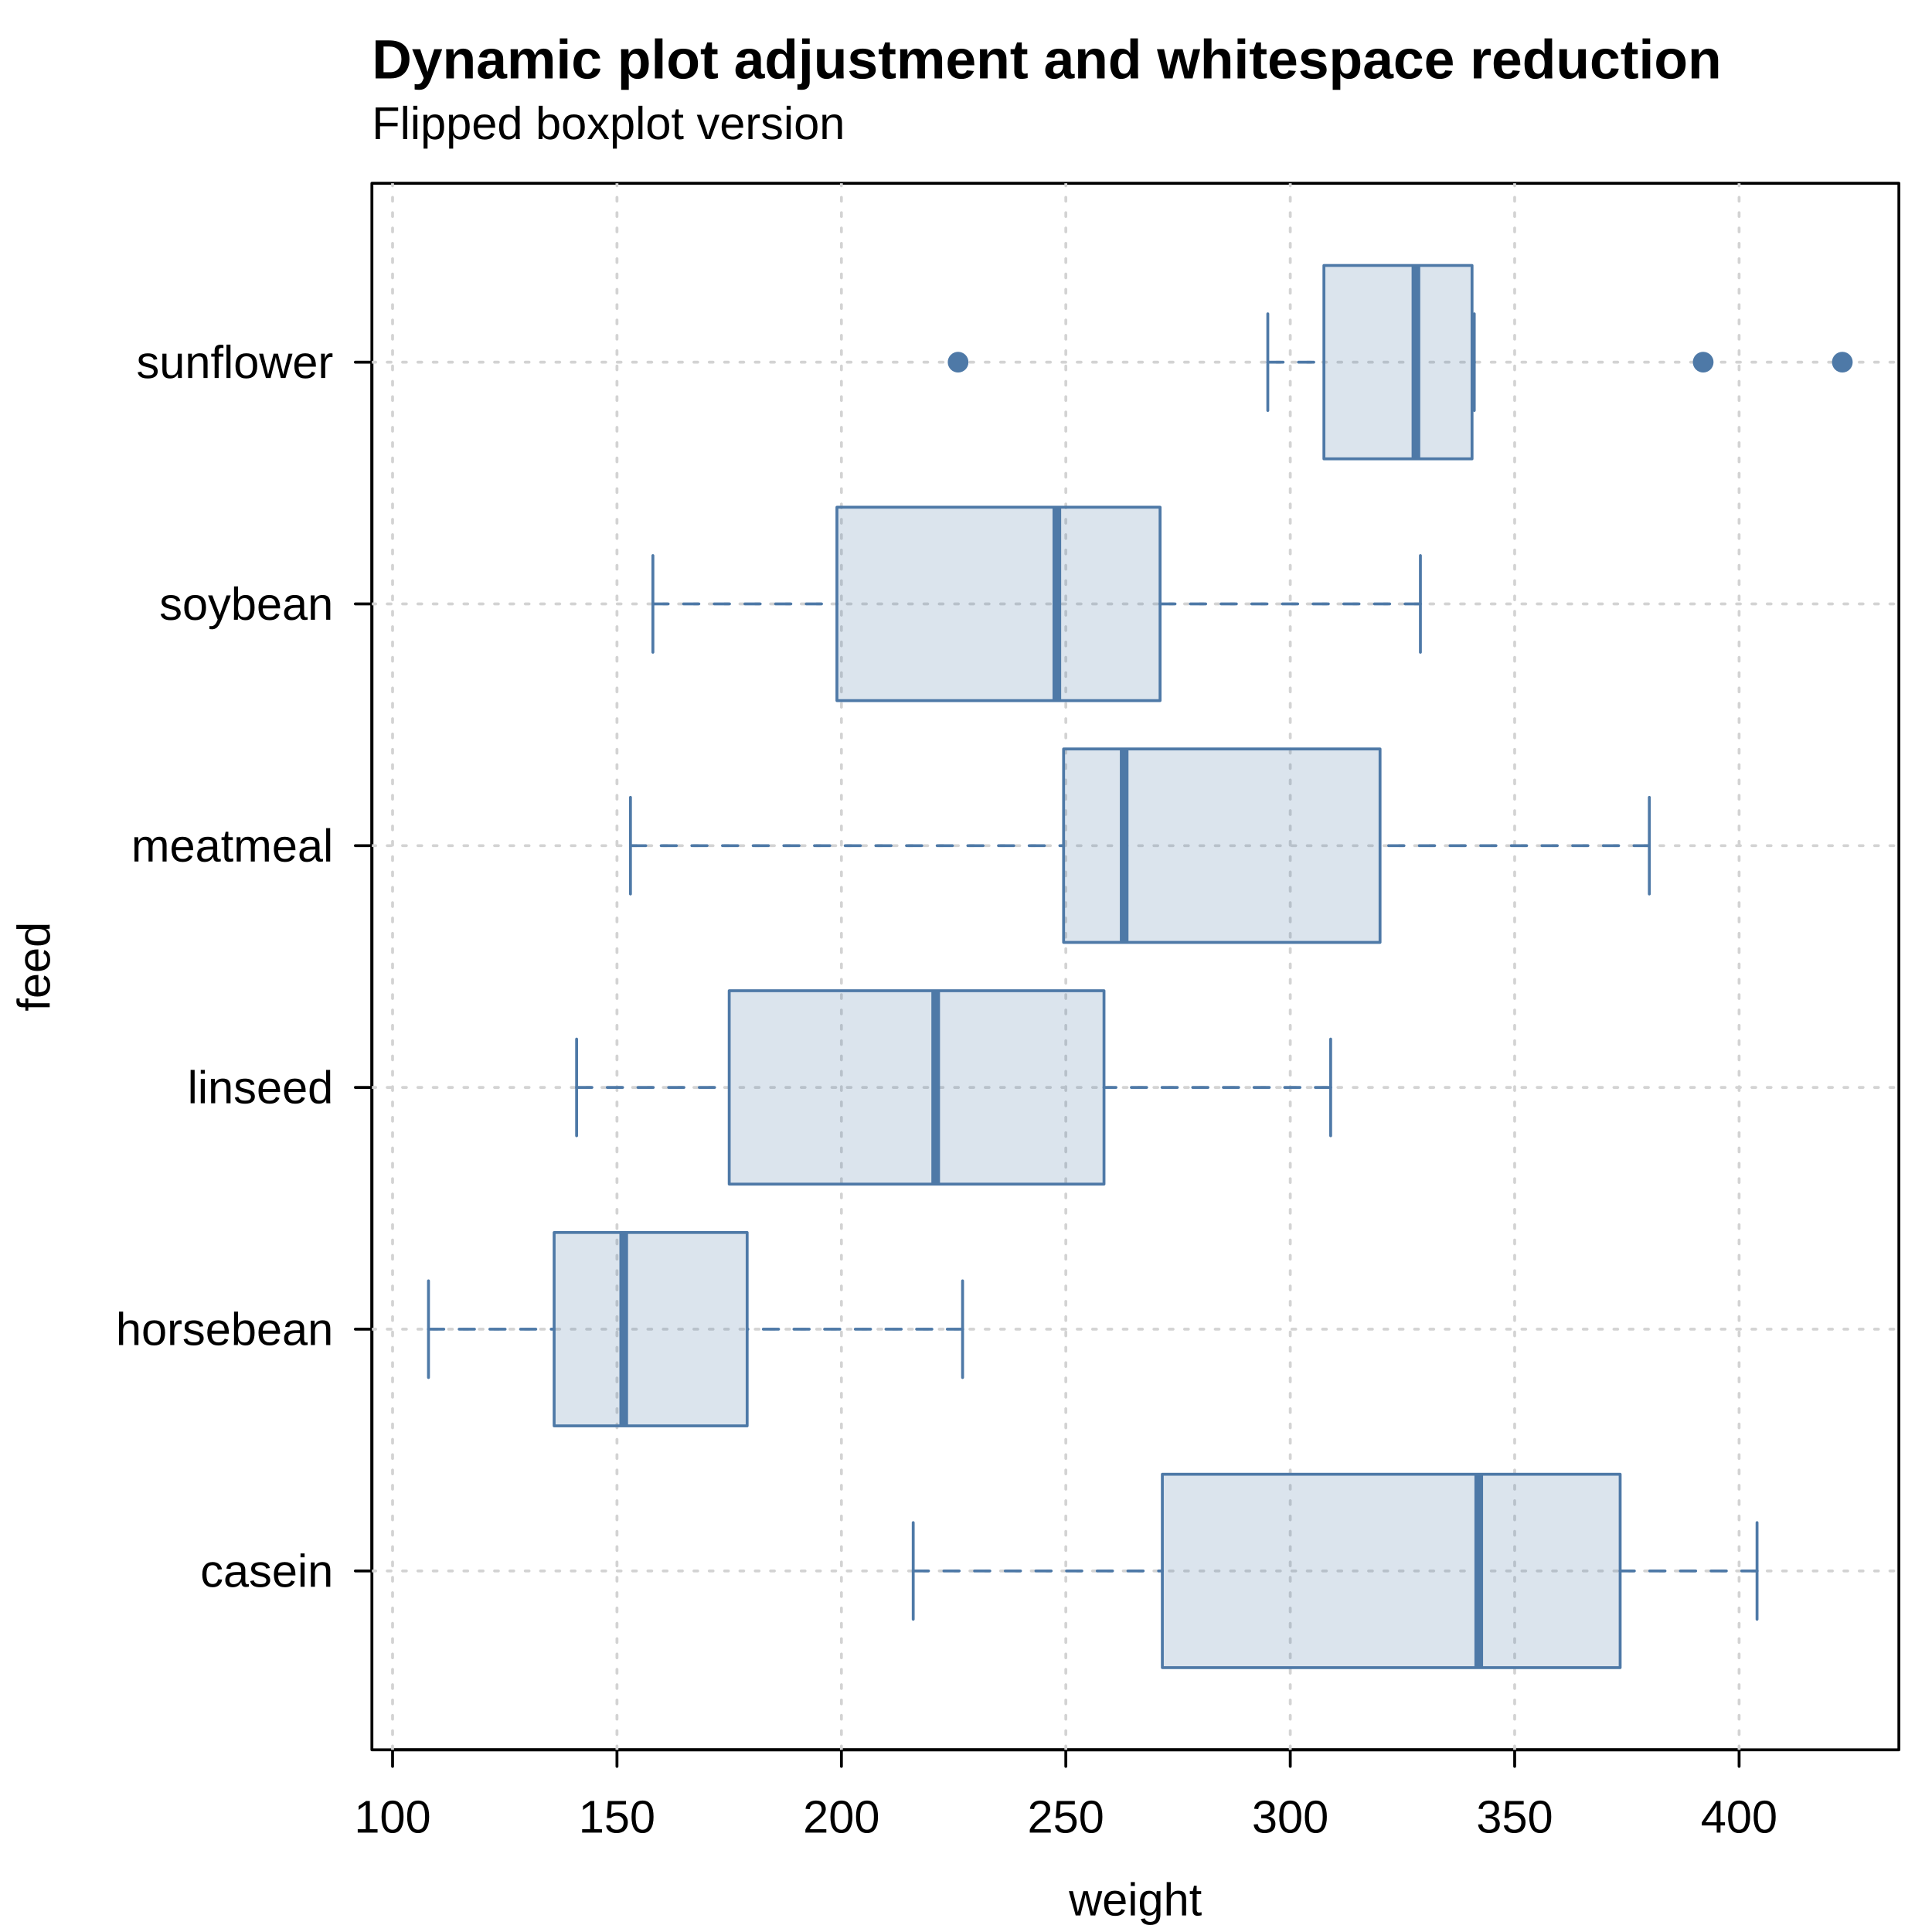
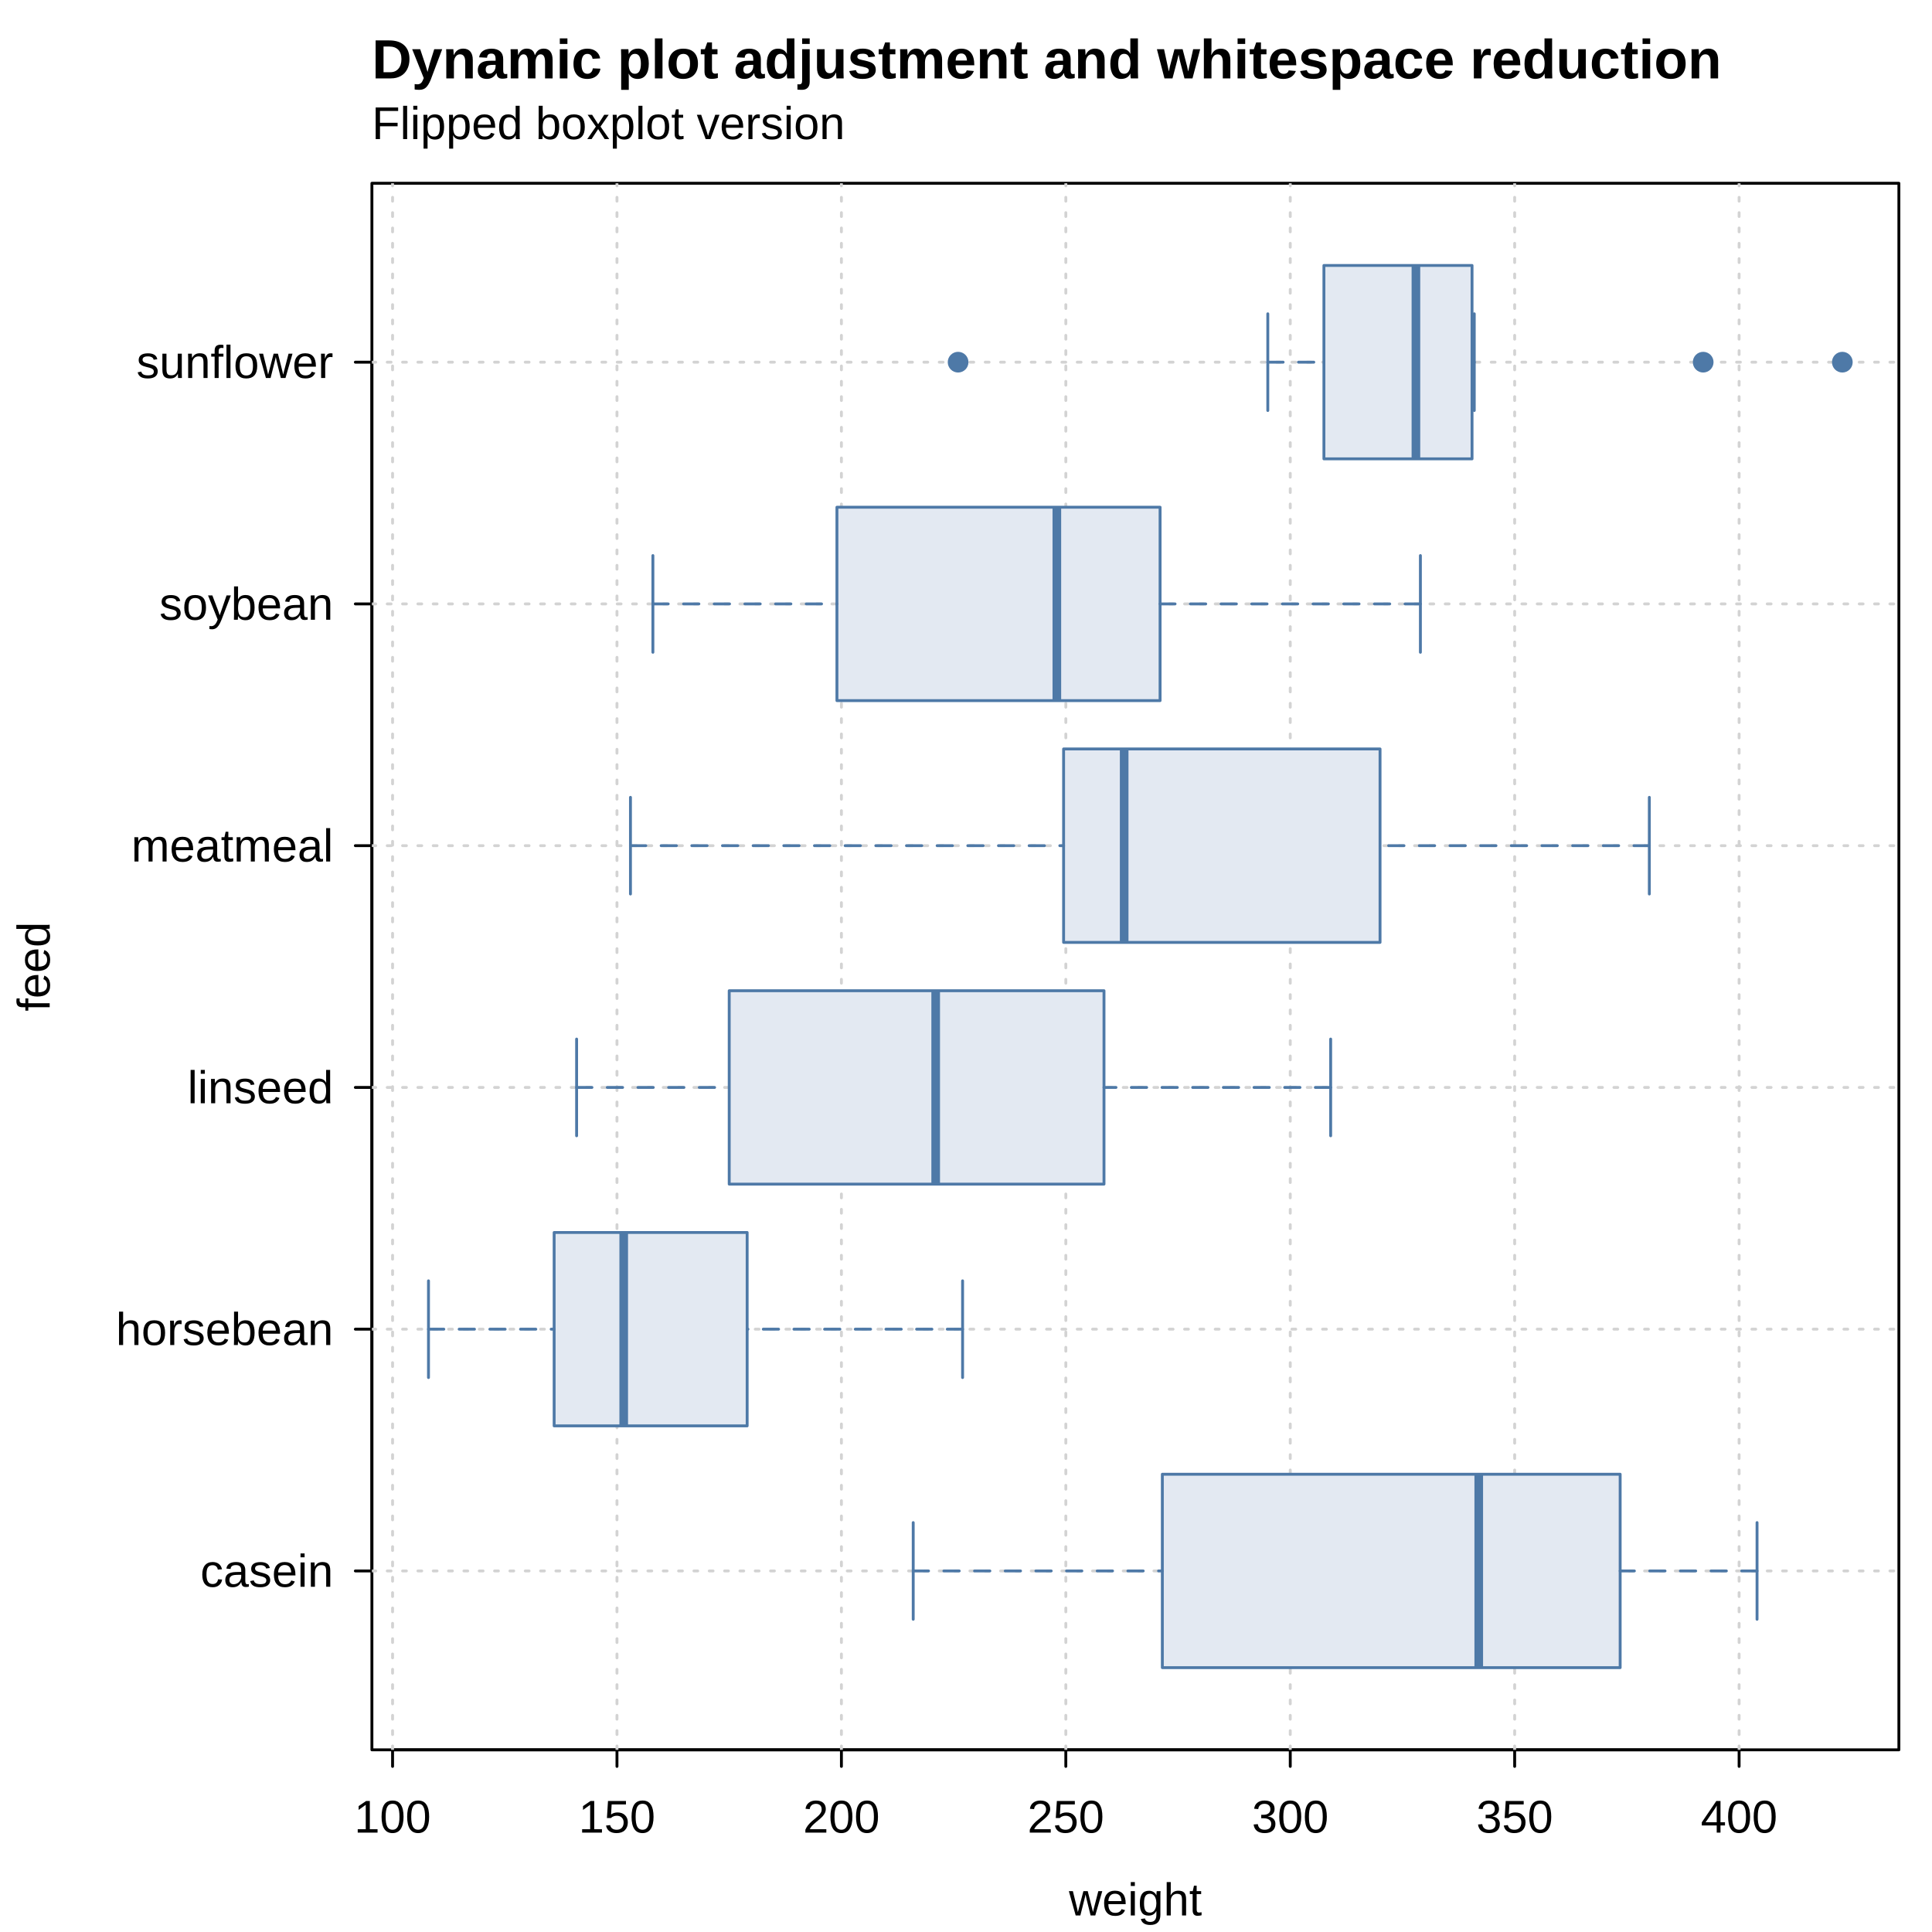
<svg xmlns="http://www.w3.org/2000/svg" width="504.00pt" height="504.00pt" viewBox="0 0 504.00 504.00">
  <g class="svglite">
    <defs>
      <style type="text/css">
    .svglite line, .svglite polyline, .svglite polygon, .svglite path, .svglite rect, .svglite circle {
      fill: none;
      stroke: #000000;
      stroke-linecap: round;
      stroke-linejoin: round;
      stroke-miterlimit: 10.00;
    }
    .svglite text {
      white-space: pre;
    }
    .svglite g.glyphgroup path {
      fill: inherit;
      stroke: none;
    }
  </style>
    </defs>
    <rect width="100%" height="100%" style="stroke: none; fill: #FFFFFF;" />
    <defs>
      <clipPath id="cpMC4wMHw1MDQuMDB8MC4wMHw1MDQuMDA=">
        <rect x="0.00" y="0.00" width="504.00" height="504.00" />
      </clipPath>
    </defs>
    <g clip-path="url(#cpMC4wMHw1MDQuMDB8MC4wMHw1MDQuMDA=)">
      <text x="97.02" y="36.29" style="font-size: 12.00px; font-family: &quot;Liberation Sans&quot;;" textLength="123.39px" lengthAdjust="spacingAndGlyphs">Flipped boxplot version</text>
      <text x="97.02" y="20.45" style="font-size: 14.40px; font-weight: bold; font-family: &quot;Liberation Sans&quot;;" textLength="351.91px" lengthAdjust="spacingAndGlyphs">Dynamic plot adjustment and whitespace reduction</text>
      <text x="296.19" y="499.68" text-anchor="middle" style="font-size: 12.00px; font-family: &quot;Liberation Sans&quot;;" textLength="34.69px" lengthAdjust="spacingAndGlyphs">weight</text>
      <text transform="translate(12.96,252.14) rotate(-90)" text-anchor="middle" style="font-size: 12.00px; font-family: &quot;Liberation Sans&quot;;" textLength="23.34px" lengthAdjust="spacingAndGlyphs">feed</text>
      <line x1="97.02" y1="409.81" x2="97.02" y2="94.48" style="stroke-width: 0.75;" />
      <line x1="97.02" y1="409.81" x2="92.70" y2="409.81" style="stroke-width: 0.75;" />
      <line x1="97.02" y1="346.74" x2="92.70" y2="346.74" style="stroke-width: 0.75;" />
      <line x1="97.02" y1="283.68" x2="92.70" y2="283.68" style="stroke-width: 0.75;" />
      <line x1="97.02" y1="220.61" x2="92.70" y2="220.61" style="stroke-width: 0.75;" />
      <line x1="97.02" y1="157.54" x2="92.70" y2="157.54" style="stroke-width: 0.75;" />
      <line x1="97.02" y1="94.48" x2="92.70" y2="94.48" style="stroke-width: 0.75;" />
      <text x="86.94" y="413.94" text-anchor="end" style="font-size: 12.00px; font-family: &quot;Liberation Sans&quot;;" textLength="34.69px" lengthAdjust="spacingAndGlyphs">casein</text>
      <text x="86.94" y="350.87" text-anchor="end" style="font-size: 12.00px; font-family: &quot;Liberation Sans&quot;;" textLength="56.70px" lengthAdjust="spacingAndGlyphs">horsebean</text>
      <text x="86.94" y="287.81" text-anchor="end" style="font-size: 12.00px; font-family: &quot;Liberation Sans&quot;;" textLength="38.03px" lengthAdjust="spacingAndGlyphs">linseed</text>
      <text x="86.94" y="224.74" text-anchor="end" style="font-size: 12.00px; font-family: &quot;Liberation Sans&quot;;" textLength="52.69px" lengthAdjust="spacingAndGlyphs">meatmeal</text>
      <text x="86.94" y="161.67" text-anchor="end" style="font-size: 12.00px; font-family: &quot;Liberation Sans&quot;;" textLength="45.36px" lengthAdjust="spacingAndGlyphs">soybean</text>
      <text x="86.94" y="98.61" text-anchor="end" style="font-size: 12.00px; font-family: &quot;Liberation Sans&quot;;" textLength="51.36px" lengthAdjust="spacingAndGlyphs">sunflower</text>
      <line x1="102.41" y1="456.48" x2="453.68" y2="456.48" style="stroke-width: 0.75;" />
      <line x1="102.41" y1="456.48" x2="102.41" y2="460.80" style="stroke-width: 0.75;" />
      <line x1="160.95" y1="456.48" x2="160.95" y2="460.80" style="stroke-width: 0.75;" />
      <line x1="219.50" y1="456.48" x2="219.50" y2="460.80" style="stroke-width: 0.75;" />
      <line x1="278.04" y1="456.48" x2="278.04" y2="460.80" style="stroke-width: 0.75;" />
      <line x1="336.59" y1="456.48" x2="336.59" y2="460.80" style="stroke-width: 0.75;" />
      <line x1="395.13" y1="456.48" x2="395.13" y2="460.80" style="stroke-width: 0.75;" />
      <line x1="453.68" y1="456.48" x2="453.68" y2="460.80" style="stroke-width: 0.75;" />
      <text x="102.41" y="478.08" text-anchor="middle" style="font-size: 12.00px; font-family: &quot;Liberation Sans&quot;;" textLength="20.02px" lengthAdjust="spacingAndGlyphs">100</text>
      <text x="160.95" y="478.08" text-anchor="middle" style="font-size: 12.00px; font-family: &quot;Liberation Sans&quot;;" textLength="20.02px" lengthAdjust="spacingAndGlyphs">150</text>
      <text x="219.50" y="478.08" text-anchor="middle" style="font-size: 12.00px; font-family: &quot;Liberation Sans&quot;;" textLength="20.02px" lengthAdjust="spacingAndGlyphs">200</text>
      <text x="278.04" y="478.08" text-anchor="middle" style="font-size: 12.00px; font-family: &quot;Liberation Sans&quot;;" textLength="20.02px" lengthAdjust="spacingAndGlyphs">250</text>
      <text x="336.59" y="478.08" text-anchor="middle" style="font-size: 12.00px; font-family: &quot;Liberation Sans&quot;;" textLength="20.02px" lengthAdjust="spacingAndGlyphs">300</text>
      <text x="395.13" y="478.08" text-anchor="middle" style="font-size: 12.00px; font-family: &quot;Liberation Sans&quot;;" textLength="20.02px" lengthAdjust="spacingAndGlyphs">350</text>
      <text x="453.68" y="478.08" text-anchor="middle" style="font-size: 12.00px; font-family: &quot;Liberation Sans&quot;;" textLength="20.02px" lengthAdjust="spacingAndGlyphs">400</text>
      <polygon points="97.02,456.48 495.36,456.48 495.36,47.81 97.02,47.81 " style="stroke-width: 0.75;" />
    </g>
    <defs>
      <clipPath id="cpOTcuMDJ8NDk1LjM2fDQ3LjgxfDQ1Ni40OA==">
        <rect x="97.02" y="47.81" width="398.34" height="408.67" />
      </clipPath>
    </defs>
    <g clip-path="url(#cpOTcuMDJ8NDk1LjM2fDQ3LjgxfDQ1Ni40OA==)">
      <line x1="102.41" y1="456.48" x2="102.41" y2="47.81" style="stroke-width: 0.75; stroke: #D3D3D3; stroke-dasharray: 1.00,3.00;" />
      <line x1="160.95" y1="456.48" x2="160.95" y2="47.81" style="stroke-width: 0.75; stroke: #D3D3D3; stroke-dasharray: 1.00,3.00;" />
      <line x1="219.50" y1="456.48" x2="219.50" y2="47.81" style="stroke-width: 0.75; stroke: #D3D3D3; stroke-dasharray: 1.00,3.00;" />
      <line x1="278.04" y1="456.48" x2="278.04" y2="47.81" style="stroke-width: 0.75; stroke: #D3D3D3; stroke-dasharray: 1.00,3.00;" />
      <line x1="336.59" y1="456.48" x2="336.59" y2="47.81" style="stroke-width: 0.75; stroke: #D3D3D3; stroke-dasharray: 1.00,3.00;" />
      <line x1="395.13" y1="456.48" x2="395.13" y2="47.81" style="stroke-width: 0.75; stroke: #D3D3D3; stroke-dasharray: 1.00,3.00;" />
      <line x1="453.68" y1="456.48" x2="453.68" y2="47.81" style="stroke-width: 0.75; stroke: #D3D3D3; stroke-dasharray: 1.00,3.00;" />
      <line x1="97.02" y1="409.81" x2="495.36" y2="409.81" style="stroke-width: 0.75; stroke: #D3D3D3; stroke-dasharray: 1.00,3.00;" />
      <line x1="97.02" y1="346.74" x2="495.36" y2="346.74" style="stroke-width: 0.75; stroke: #D3D3D3; stroke-dasharray: 1.00,3.00;" />
      <line x1="97.02" y1="283.68" x2="495.36" y2="283.68" style="stroke-width: 0.75; stroke: #D3D3D3; stroke-dasharray: 1.00,3.00;" />
      <line x1="97.02" y1="220.61" x2="495.36" y2="220.61" style="stroke-width: 0.75; stroke: #D3D3D3; stroke-dasharray: 1.00,3.00;" />
      <line x1="97.02" y1="157.54" x2="495.36" y2="157.54" style="stroke-width: 0.75; stroke: #D3D3D3; stroke-dasharray: 1.00,3.00;" />
      <line x1="97.02" y1="94.48" x2="495.36" y2="94.48" style="stroke-width: 0.75; stroke: #D3D3D3; stroke-dasharray: 1.00,3.00;" />
-       <polygon points="303.22,435.04 303.22,384.58 422.65,384.58 422.65,435.04 " style="stroke-width: 0.75; stroke: none; fill: #4E79A7; fill-opacity: 0.20;" />
+       <polygon points="303.22,435.04 303.22,384.58 422.65,384.58 422.65,435.04 " style="stroke-width: 0.75; stroke: none; fill: #E3E9F2;" />
      <line x1="385.76" y1="435.04" x2="385.76" y2="384.58" style="stroke-width: 2.25; stroke: #4E79A7; stroke-linecap: butt;" />
      <line x1="238.23" y1="409.81" x2="303.22" y2="409.81" style="stroke-width: 0.75; stroke: #4E79A7; stroke-dasharray: 4.00,4.00;" />
      <line x1="458.36" y1="409.81" x2="422.65" y2="409.81" style="stroke-width: 0.75; stroke: #4E79A7; stroke-dasharray: 4.00,4.00;" />
      <line x1="238.23" y1="422.42" x2="238.23" y2="397.20" style="stroke-width: 0.75; stroke: #4E79A7;" />
      <line x1="458.36" y1="422.42" x2="458.36" y2="397.20" style="stroke-width: 0.75; stroke: #4E79A7;" />
      <polygon points="303.22,435.04 303.22,384.58 422.65,384.58 422.65,435.04 " style="stroke-width: 0.75; stroke: #4E79A7;" />
-       <polygon points="144.56,371.97 144.56,321.52 194.91,321.52 194.91,371.97 " style="stroke-width: 0.75; stroke: none; fill: #4E79A7; fill-opacity: 0.20;" />
+       <polygon points="144.56,371.97 144.56,321.52 194.91,321.52 194.91,371.97 " style="stroke-width: 0.75; stroke: none; fill: #E3E9F2;" />
      <line x1="162.71" y1="371.97" x2="162.71" y2="321.52" style="stroke-width: 2.25; stroke: #4E79A7; stroke-linecap: butt;" />
      <line x1="111.78" y1="346.74" x2="144.56" y2="346.74" style="stroke-width: 0.75; stroke: #4E79A7; stroke-dasharray: 4.00,4.00;" />
      <line x1="251.11" y1="346.74" x2="194.91" y2="346.74" style="stroke-width: 0.75; stroke: #4E79A7; stroke-dasharray: 4.00,4.00;" />
      <line x1="111.78" y1="359.36" x2="111.78" y2="334.13" style="stroke-width: 0.75; stroke: #4E79A7;" />
      <line x1="251.11" y1="359.36" x2="251.11" y2="334.13" style="stroke-width: 0.75; stroke: #4E79A7;" />
      <polygon points="144.56,371.97 144.56,321.52 194.91,321.52 194.91,371.97 " style="stroke-width: 0.75; stroke: #4E79A7;" />
-       <polygon points="190.23,308.90 190.23,258.45 288.00,258.45 288.00,308.90 " style="stroke-width: 0.75; stroke: none; fill: #4E79A7; fill-opacity: 0.20;" />
+       <polygon points="190.23,308.90 190.23,258.45 288.00,258.45 288.00,308.90 " style="stroke-width: 0.75; stroke: none; fill: #E3E9F2;" />
      <line x1="244.09" y1="308.90" x2="244.09" y2="258.45" style="stroke-width: 2.25; stroke: #4E79A7; stroke-linecap: butt;" />
      <line x1="150.42" y1="283.68" x2="190.23" y2="283.68" style="stroke-width: 0.75; stroke: #4E79A7; stroke-dasharray: 4.00,4.00;" />
      <line x1="347.13" y1="283.68" x2="288.00" y2="283.68" style="stroke-width: 0.75; stroke: #4E79A7; stroke-dasharray: 4.00,4.00;" />
      <line x1="150.42" y1="296.29" x2="150.42" y2="271.06" style="stroke-width: 0.75; stroke: #4E79A7;" />
      <line x1="347.13" y1="296.29" x2="347.13" y2="271.06" style="stroke-width: 0.75; stroke: #4E79A7;" />
      <polygon points="190.23,308.90 190.23,258.45 288.00,258.45 288.00,308.90 " style="stroke-width: 0.75; stroke: #4E79A7;" />
-       <polygon points="277.46,245.84 277.46,195.38 360.01,195.38 360.01,245.84 " style="stroke-width: 0.75; stroke: none; fill: #4E79A7; fill-opacity: 0.20;" />
+       <polygon points="277.46,245.84 277.46,195.38 360.01,195.38 360.01,245.84 " style="stroke-width: 0.75; stroke: none; fill: #E3E9F2;" />
      <line x1="293.26" y1="245.84" x2="293.26" y2="195.38" style="stroke-width: 2.25; stroke: #4E79A7; stroke-linecap: butt;" />
      <line x1="164.47" y1="220.61" x2="277.46" y2="220.61" style="stroke-width: 0.75; stroke: #4E79A7; stroke-dasharray: 4.00,4.00;" />
      <line x1="430.26" y1="220.61" x2="360.01" y2="220.61" style="stroke-width: 0.75; stroke: #4E79A7; stroke-dasharray: 4.00,4.00;" />
      <line x1="164.47" y1="233.22" x2="164.47" y2="208.00" style="stroke-width: 0.75; stroke: #4E79A7;" />
      <line x1="430.26" y1="233.22" x2="430.26" y2="208.00" style="stroke-width: 0.75; stroke: #4E79A7;" />
      <polygon points="277.46,245.84 277.46,195.38 360.01,195.38 360.01,245.84 " style="stroke-width: 0.75; stroke: #4E79A7;" />
-       <polygon points="218.33,182.77 218.33,132.32 302.63,132.32 302.63,182.77 " style="stroke-width: 0.75; stroke: none; fill: #4E79A7; fill-opacity: 0.20;" />
+       <polygon points="218.33,182.77 218.33,132.32 302.63,132.32 302.63,182.77 " style="stroke-width: 0.75; stroke: none; fill: #E3E9F2;" />
      <line x1="275.70" y1="182.77" x2="275.70" y2="132.32" style="stroke-width: 2.25; stroke: #4E79A7; stroke-linecap: butt;" />
      <line x1="170.32" y1="157.54" x2="218.33" y2="157.54" style="stroke-width: 0.75; stroke: #4E79A7; stroke-dasharray: 4.00,4.00;" />
      <line x1="370.54" y1="157.54" x2="302.63" y2="157.54" style="stroke-width: 0.75; stroke: #4E79A7; stroke-dasharray: 4.00,4.00;" />
      <line x1="170.32" y1="170.16" x2="170.32" y2="144.93" style="stroke-width: 0.75; stroke: #4E79A7;" />
      <line x1="370.54" y1="170.16" x2="370.54" y2="144.93" style="stroke-width: 0.75; stroke: #4E79A7;" />
      <polygon points="218.33,182.77 218.33,132.32 302.63,132.32 302.63,182.77 " style="stroke-width: 0.75; stroke: #4E79A7;" />
-       <polygon points="345.37,119.70 345.37,69.25 384.01,69.25 384.01,119.70 " style="stroke-width: 0.75; stroke: none; fill: #4E79A7; fill-opacity: 0.20;" />
+       <polygon points="345.37,119.70 345.37,69.25 384.01,69.25 384.01,119.70 " style="stroke-width: 0.75; stroke: none; fill: #E3E9F2;" />
      <line x1="369.37" y1="119.70" x2="369.37" y2="69.25" style="stroke-width: 2.25; stroke: #4E79A7; stroke-linecap: butt;" />
      <line x1="330.73" y1="94.48" x2="345.37" y2="94.48" style="stroke-width: 0.75; stroke: #4E79A7; stroke-dasharray: 4.00,4.00;" />
      <line x1="384.59" y1="94.48" x2="384.01" y2="94.48" style="stroke-width: 0.75; stroke: #4E79A7; stroke-dasharray: 4.00,4.00;" />
      <line x1="330.73" y1="107.09" x2="330.73" y2="81.86" style="stroke-width: 0.75; stroke: #4E79A7;" />
      <line x1="384.59" y1="107.09" x2="384.59" y2="81.86" style="stroke-width: 0.75; stroke: #4E79A7;" />
      <polygon points="345.37,119.70 345.37,69.25 384.01,69.25 384.01,119.70 " style="stroke-width: 0.75; stroke: #4E79A7;" />
      <circle cx="480.61" cy="94.48" r="2.70" style="stroke-width: 0.75; stroke: none; fill: #4E79A7;" />
      <circle cx="444.31" cy="94.48" r="2.70" style="stroke-width: 0.75; stroke: none; fill: #4E79A7;" />
      <circle cx="249.94" cy="94.48" r="2.70" style="stroke-width: 0.75; stroke: none; fill: #4E79A7;" />
    </g>
  </g>
</svg>
